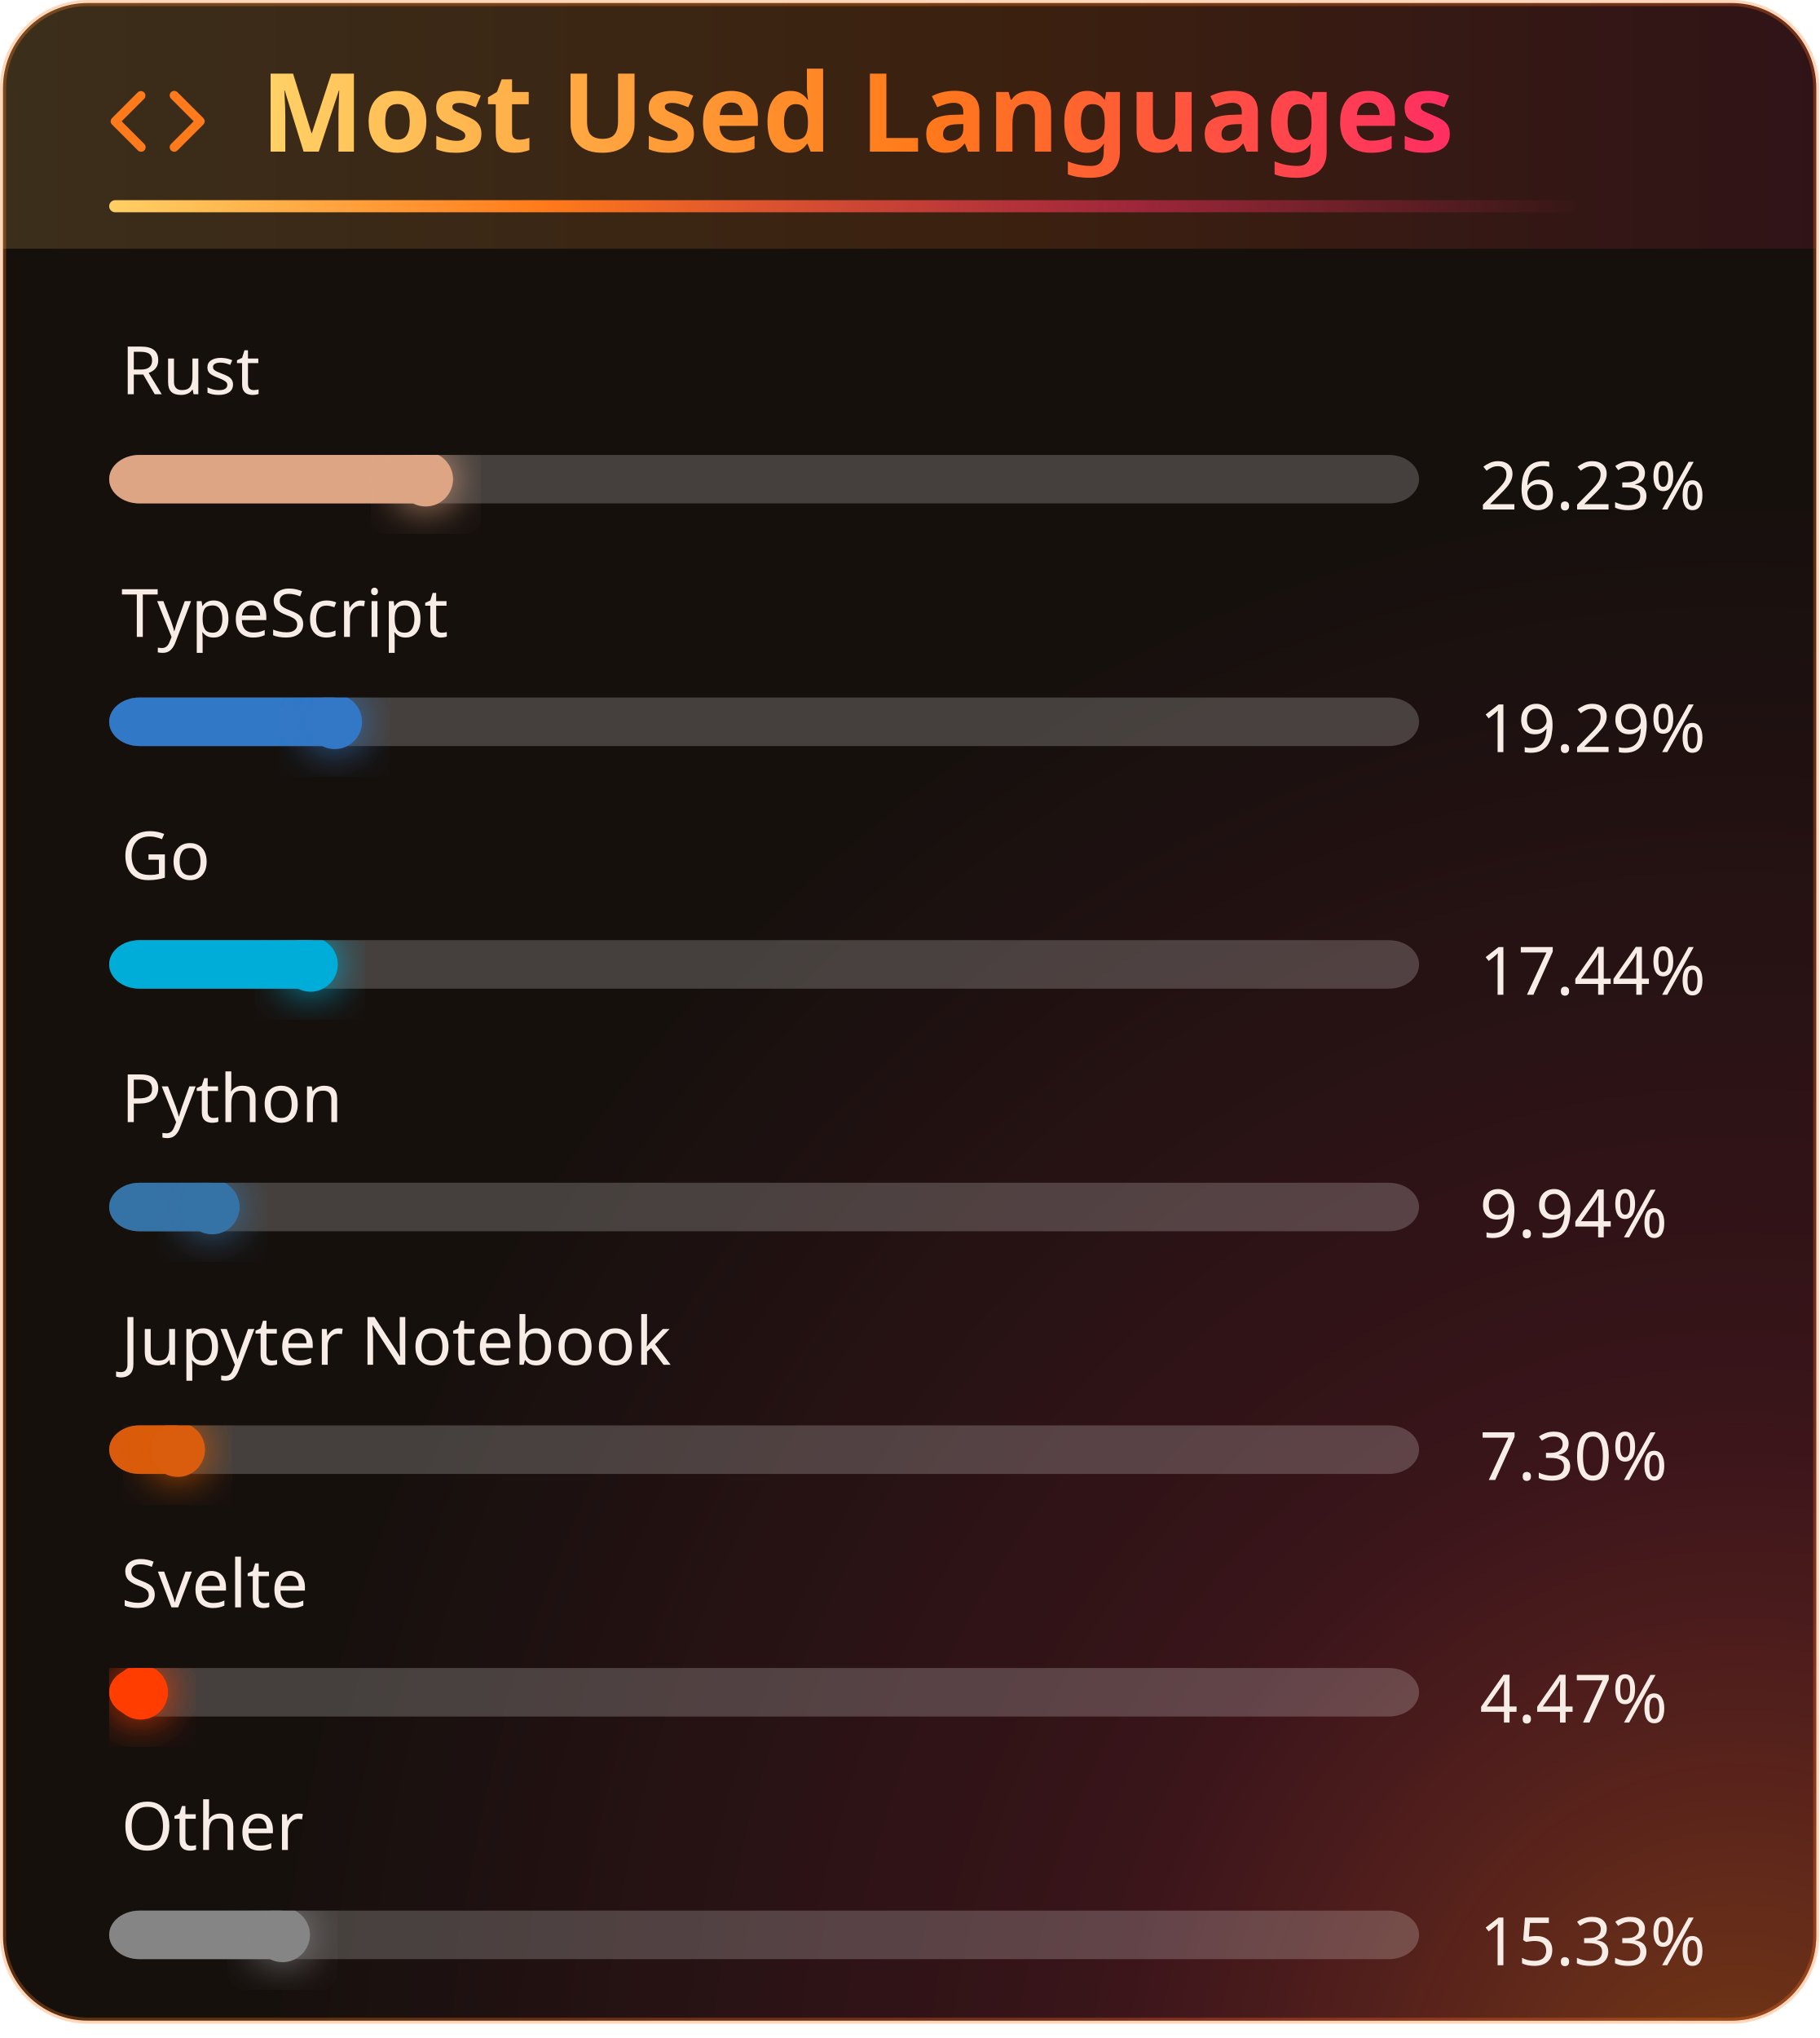
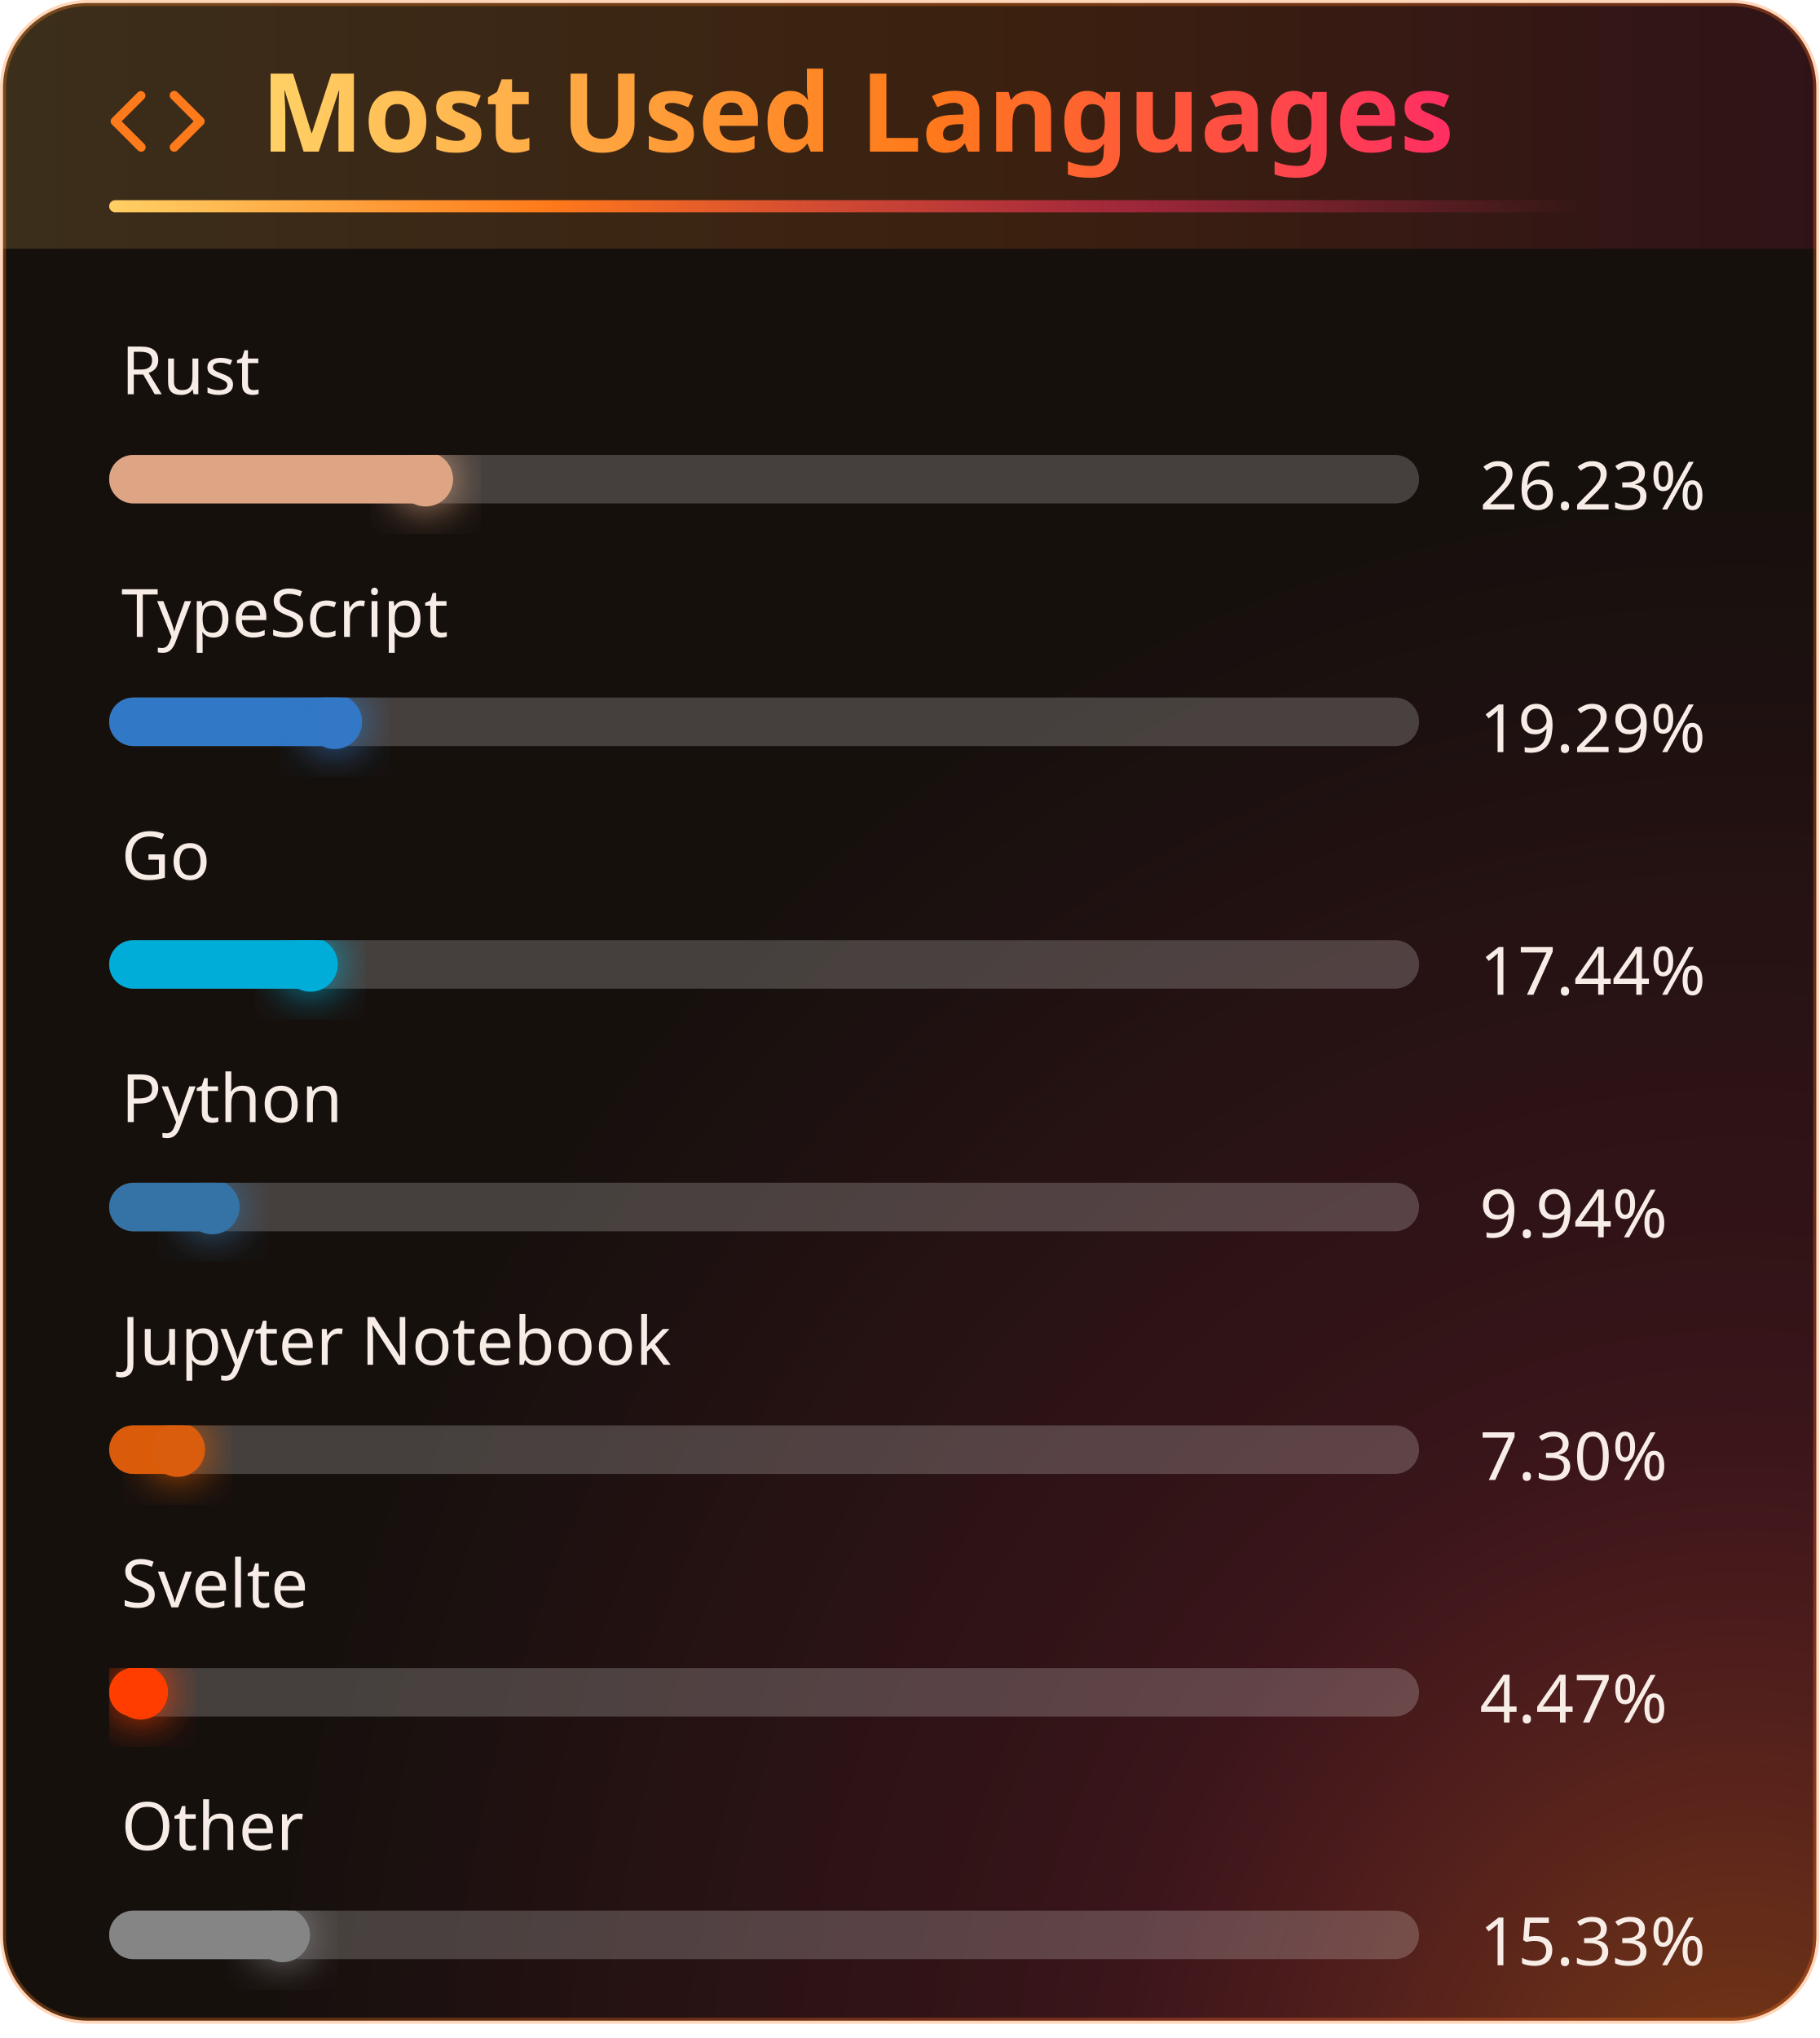
<svg xmlns="http://www.w3.org/2000/svg" width="300" height="336" viewBox="0 0 300 336" fill="none" role="img" aria-labelledby="title-id desc-id">
  <style>
    .header {
      font: 600 18px 'Segoe UI', Ubuntu, "Helvetica Neue", Sans-Serif;
      fill: url(#heat);
      animation: fadeInAnimation 0.8s ease-in-out backwards;
    }
    /* The icon reads against the title rather than with it, so it keeps its own color. */
    .title-icon {
      fill: #ff7a1a;
      animation: fadeInAnimation 0.8s ease-in-out backwards;
    }
    .title-accent {
      transform-box: fill-box;
      transform-origin: left center;
      animation: trailAnimation 0.9s cubic-bezier(0.2, 0.7, 0.2, 1) 0.2s backwards;
    }
    @supports(-moz-appearance: auto) {
      /* Selector detects Firefox */
      .header {
        font-size: 15.5px;
      }
    }
    @keyframes slideInAnimation {
      from {
        width: 0;
      }
      to {
        width: calc(100%-100px);
      }
    }
    @keyframes growWidthAnimation {
      from {
        width: 0;
      }
      to {
        width: 100%;
      }
    }
    .stat {
      font: 400 14px 'Segoe UI', Ubuntu, "Helvetica Neue", Sans-Serif;
      fill: #f7ede6;
    }
    @supports(-moz-appearance: auto) {
      /* Selector detects Firefox */
      .stat {
        font-size: 12px;
      }
    }
    .bold {
      font-weight: 600;
    }
    .lang-name {
      font: 400 11px 'Segoe UI', Ubuntu, "Helvetica Neue", Sans-Serif;
      fill: #f7ede6;
    }
    .stagger {
      animation: fadeInAnimation 0.3s ease-in-out backwards;
    }
    #rect-mask rect {
      animation: slideInAnimation 1s ease-in-out backwards;
    }
    .lang-progress {
      animation: growWidthAnimation 0.6s ease-in-out backwards;
    }
    .progress-background {
      fill: #ffffff33;
    }
    .lang-tip {
      animation: fadeInAnimation 0.4s ease-in-out backwards;
    }
    /* Animations */
    @keyframes scaleInAnimation {
      from {
        transform: translate(-5px, 5px) scale(0);
      }
      to {
        transform: translate(-5px, 5px) scale(1);
      }
    }
    @keyframes fadeInAnimation {
      from {
        opacity: 0;
      }
      to {
        opacity: 1;
      }
    }
    @keyframes trailAnimation {
      from {
        transform: scaleX(0);
      }
    }
    @media (prefers-reduced-motion: reduce) {
      * {
        animation-duration: 0s !important;
        animation-delay: 0s !important;
      }
    }
  </style>
  <defs>
    <linearGradient id="heat" x1="0" y1="0" x2="1" y2="0">
      <stop offset="0" class="heat-0" stop-color="#ffd166" />
      <stop offset="0.55" class="heat-1" stop-color="#ff7a1a" />
      <stop offset="1" class="heat-2" stop-color="#ff2e63" />
    </linearGradient>
    <linearGradient id="heat-ring" x1="0" y1="1" x2="1" y2="0">
      <stop offset="0" class="heat-0" stop-color="#ffd166" />
      <stop offset="0.55" class="heat-1" stop-color="#ff7a1a" />
      <stop offset="1" class="heat-2" stop-color="#ff2e63" />
    </linearGradient>
    <linearGradient id="heat-trail" x1="0" y1="0" x2="1" y2="0">
      <stop offset="0" class="heat-0" stop-color="#ffd166" />
      <stop offset="0.3" class="heat-1" stop-color="#ff7a1a" />
      <stop offset="0.7" class="heat-2" stop-color="#ff2e63" stop-opacity="0.5" />
      <stop offset="1" class="heat-2" stop-color="#ff2e63" stop-opacity="0" />
    </linearGradient>
    <linearGradient id="heat-band" x1="0" y1="0" x2="1" y2="0">
      <stop offset="0" class="band-0" stop-color="#ffd166" stop-opacity="0.16" />
      <stop offset="0.55" class="band-1" stop-color="#ff7a1a" stop-opacity="0.16" />
      <stop offset="1" class="band-2" stop-color="#ff2e63" stop-opacity="0.112" />
    </linearGradient>
    <radialGradient id="heat-glow" cx="0.95" cy="1.05" r="0.8">
      <stop offset="0" class="glow-core" stop-color="#ff7a1a" stop-opacity="0.42" />
      <stop offset="0.45" class="glow-edge" stop-color="#ff2e63" stop-opacity="0.147" />
      <stop offset="1" class="heat-2" stop-color="#ff2e63" stop-opacity="0" />
    </radialGradient>
    <filter id="heat-bloom" x="-50%" y="-50%" width="200%" height="200%">
      <feGaussianBlur stdDeviation="3.5" result="bloom" />
      <feMerge>
        <feMergeNode in="bloom" />
        <feMergeNode in="SourceGraphic" />
      </feMerge>
    </filter>
  </defs>
  <rect data-testid="card-bg" class="card-bg" x="0.5" y="0.5" rx="14" height="99%" width="299" stroke="#ff7a1a4d" fill="#16100d" stroke-opacity="1" />
  <rect data-testid="card-glow" x="0.5" y="0.5" rx="14" height="99%" width="299" fill="url(#heat-glow)" />
  <path data-testid="title-band" d="M0.5 14.5a14 14 0 0 1 14 -14h271a14 14 0 0 1 14 14v26.5h-299z" fill="url(#heat-band)" />
  <g data-testid="card-title" transform="translate(18, 25)">
    <g>
      <svg class="title-icon" x="0" y="-13" viewBox="0 0 16 16" version="1.1" width="16" height="16">
        <path d="M4.72 3.22a.75.75 0 0 1 1.06 1.06L2.06 8l3.72 3.72a.75.75 0 1 1-1.06 1.06L.47 8.53a.75.75 0 0 1 0-1.06Zm6.56 0a.75.75 0 1 0-1.06 1.06L13.94 8l-3.72 3.72a.75.75 0 1 0 1.06 1.06l4.25-4.25a.75.75 0 0 0 0-1.06Z" />
      </svg>
    </g>
    <g transform="translate(25, 0)">
      <text x="0" y="0" class="header" data-testid="header">Most Used Languages</text>
    </g>
    <rect data-testid="title-accent" class="title-accent" x="0" y="8" width="242.3" height="2" rx="1" fill="url(#heat-trail)" />
  </g>
  <g data-testid="main-card-body" transform="translate(0, 50)">
    <svg data-testid="lang-items" x="18">
      <g>
        <g class="stagger" style="animation-delay: 450ms">
          <text data-testid="lang-name" x="2" y="15" class="lang-name">Rust</text>
          <text x="226" y="34" class="lang-name">26.23%</text>
          <svg width="216" x="0" y="25">
-             <rect data-testid="progress-background" class="progress-background" rx="5" ry="5" x="0" y="0" width="216" height="8" />
+             <rect data-testid="progress-background" class="progress-background" rx="4" ry="4" x="0" y="0" width="216" height="8" />
            <svg data-testid="lang-progress" width="26.231%">
-               <rect width="100%" height="8" fill="#dea584" rx="5" ry="5" x="0" y="0" class="lang-progress" style="animation-delay: 750ms;" />
+               <rect width="100%" height="8" fill="#dea584" rx="4" ry="4" x="0" y="0" class="lang-progress" style="animation-delay: 750ms;" />
            </svg>
            <circle data-testid="lang-tip" class="lang-tip" cx="52.2" cy="4" r="4.5" fill="#dea584" filter="url(#heat-bloom)" style="animation-delay: 1150ms;" />
          </svg>
        </g>
      </g>
      <g transform="translate(0, 40)">
        <g class="stagger" style="animation-delay: 600ms">
          <text data-testid="lang-name" x="2" y="15" class="lang-name">TypeScript</text>
          <text x="226" y="34" class="lang-name">19.29%</text>
          <svg width="216" x="0" y="25">
-             <rect data-testid="progress-background" class="progress-background" rx="5" ry="5" x="0" y="0" width="216" height="8" />
+             <rect data-testid="progress-background" class="progress-background" rx="4" ry="4" x="0" y="0" width="216" height="8" />
            <svg data-testid="lang-progress" width="19.287%">
-               <rect width="100%" height="8" fill="#3178c6" rx="5" ry="5" x="0" y="0" class="lang-progress" style="animation-delay: 900ms;" />
+               <rect width="100%" height="8" fill="#3178c6" rx="4" ry="4" x="0" y="0" class="lang-progress" style="animation-delay: 900ms;" />
            </svg>
            <circle data-testid="lang-tip" class="lang-tip" cx="37.2" cy="4" r="4.5" fill="#3178c6" filter="url(#heat-bloom)" style="animation-delay: 1300ms;" />
          </svg>
        </g>
      </g>
      <g transform="translate(0, 80)">
        <g class="stagger" style="animation-delay: 750ms">
          <text data-testid="lang-name" x="2" y="15" class="lang-name">Go</text>
          <text x="226" y="34" class="lang-name">17.44%</text>
          <svg width="216" x="0" y="25">
-             <rect data-testid="progress-background" class="progress-background" rx="5" ry="5" x="0" y="0" width="216" height="8" />
+             <rect data-testid="progress-background" class="progress-background" rx="4" ry="4" x="0" y="0" width="216" height="8" />
            <svg data-testid="lang-progress" width="17.436%">
-               <rect width="100%" height="8" fill="#00ADD8" rx="5" ry="5" x="0" y="0" class="lang-progress" style="animation-delay: 1050ms;" />
+               <rect width="100%" height="8" fill="#00ADD8" rx="4" ry="4" x="0" y="0" class="lang-progress" style="animation-delay: 1050ms;" />
            </svg>
            <circle data-testid="lang-tip" class="lang-tip" cx="33.2" cy="4" r="4.5" fill="#00ADD8" filter="url(#heat-bloom)" style="animation-delay: 1450ms;" />
          </svg>
        </g>
      </g>
      <g transform="translate(0, 120)">
        <g class="stagger" style="animation-delay: 900ms">
          <text data-testid="lang-name" x="2" y="15" class="lang-name">Python</text>
          <text x="226" y="34" class="lang-name">9.94%</text>
          <svg width="216" x="0" y="25">
-             <rect data-testid="progress-background" class="progress-background" rx="5" ry="5" x="0" y="0" width="216" height="8" />
+             <rect data-testid="progress-background" class="progress-background" rx="4" ry="4" x="0" y="0" width="216" height="8" />
            <svg data-testid="lang-progress" width="9.942%">
-               <rect width="100%" height="8" fill="#3572A5" rx="5" ry="5" x="0" y="0" class="lang-progress" style="animation-delay: 1200ms;" />
+               <rect width="100%" height="8" fill="#3572A5" rx="4" ry="4" x="0" y="0" class="lang-progress" style="animation-delay: 1200ms;" />
            </svg>
            <circle data-testid="lang-tip" class="lang-tip" cx="17" cy="4" r="4.5" fill="#3572A5" filter="url(#heat-bloom)" style="animation-delay: 1600ms;" />
          </svg>
        </g>
      </g>
      <g transform="translate(0, 160)">
        <g class="stagger" style="animation-delay: 1050ms">
          <text data-testid="lang-name" x="2" y="15" class="lang-name">Jupyter Notebook</text>
          <text x="226" y="34" class="lang-name">7.30%</text>
          <svg width="216" x="0" y="25">
-             <rect data-testid="progress-background" class="progress-background" rx="5" ry="5" x="0" y="0" width="216" height="8" />
+             <rect data-testid="progress-background" class="progress-background" rx="4" ry="4" x="0" y="0" width="216" height="8" />
            <svg data-testid="lang-progress" width="7.303%">
-               <rect width="100%" height="8" fill="#DA5B0B" rx="5" ry="5" x="0" y="0" class="lang-progress" style="animation-delay: 1350ms;" />
+               <rect width="100%" height="8" fill="#DA5B0B" rx="4" ry="4" x="0" y="0" class="lang-progress" style="animation-delay: 1350ms;" />
            </svg>
            <circle data-testid="lang-tip" class="lang-tip" cx="11.3" cy="4" r="4.5" fill="#DA5B0B" filter="url(#heat-bloom)" style="animation-delay: 1750ms;" />
          </svg>
        </g>
      </g>
      <g transform="translate(0, 200)">
        <g class="stagger" style="animation-delay: 1200ms">
          <text data-testid="lang-name" x="2" y="15" class="lang-name">Svelte</text>
          <text x="226" y="34" class="lang-name">4.47%</text>
          <svg width="216" x="0" y="25">
-             <rect data-testid="progress-background" class="progress-background" rx="5" ry="5" x="0" y="0" width="216" height="8" />
+             <rect data-testid="progress-background" class="progress-background" rx="4" ry="4" x="0" y="0" width="216" height="8" />
            <svg data-testid="lang-progress" width="4.475%">
-               <rect width="100%" height="8" fill="#ff3e00" rx="5" ry="5" x="0" y="0" class="lang-progress" style="animation-delay: 1500ms;" />
+               <rect width="100%" height="8" fill="#ff3e00" rx="4" ry="4" x="0" y="0" class="lang-progress" style="animation-delay: 1500ms;" />
            </svg>
            <circle data-testid="lang-tip" class="lang-tip" cx="5.2" cy="4" r="4.5" fill="#ff3e00" filter="url(#heat-bloom)" style="animation-delay: 1900ms;" />
          </svg>
        </g>
      </g>
      <g transform="translate(0, 240)">
        <g class="stagger" style="animation-delay: 1350ms">
          <text data-testid="lang-name" x="2" y="15" class="lang-name">Other</text>
          <text x="226" y="34" class="lang-name">15.33%</text>
          <svg width="216" x="0" y="25">
-             <rect data-testid="progress-background" class="progress-background" rx="5" ry="5" x="0" y="0" width="216" height="8" />
+             <rect data-testid="progress-background" class="progress-background" rx="4" ry="4" x="0" y="0" width="216" height="8" />
            <svg data-testid="lang-progress" width="15.327%">
-               <rect width="100%" height="8" fill="#858585" rx="5" ry="5" x="0" y="0" class="lang-progress" style="animation-delay: 1650ms;" />
+               <rect width="100%" height="8" fill="#858585" rx="4" ry="4" x="0" y="0" class="lang-progress" style="animation-delay: 1650ms;" />
            </svg>
            <circle data-testid="lang-tip" class="lang-tip" cx="28.6" cy="4" r="4.5" fill="#858585" filter="url(#heat-bloom)" style="animation-delay: 2050ms;" />
          </svg>
        </g>
      </g>
    </svg>
  </g>
</svg>
